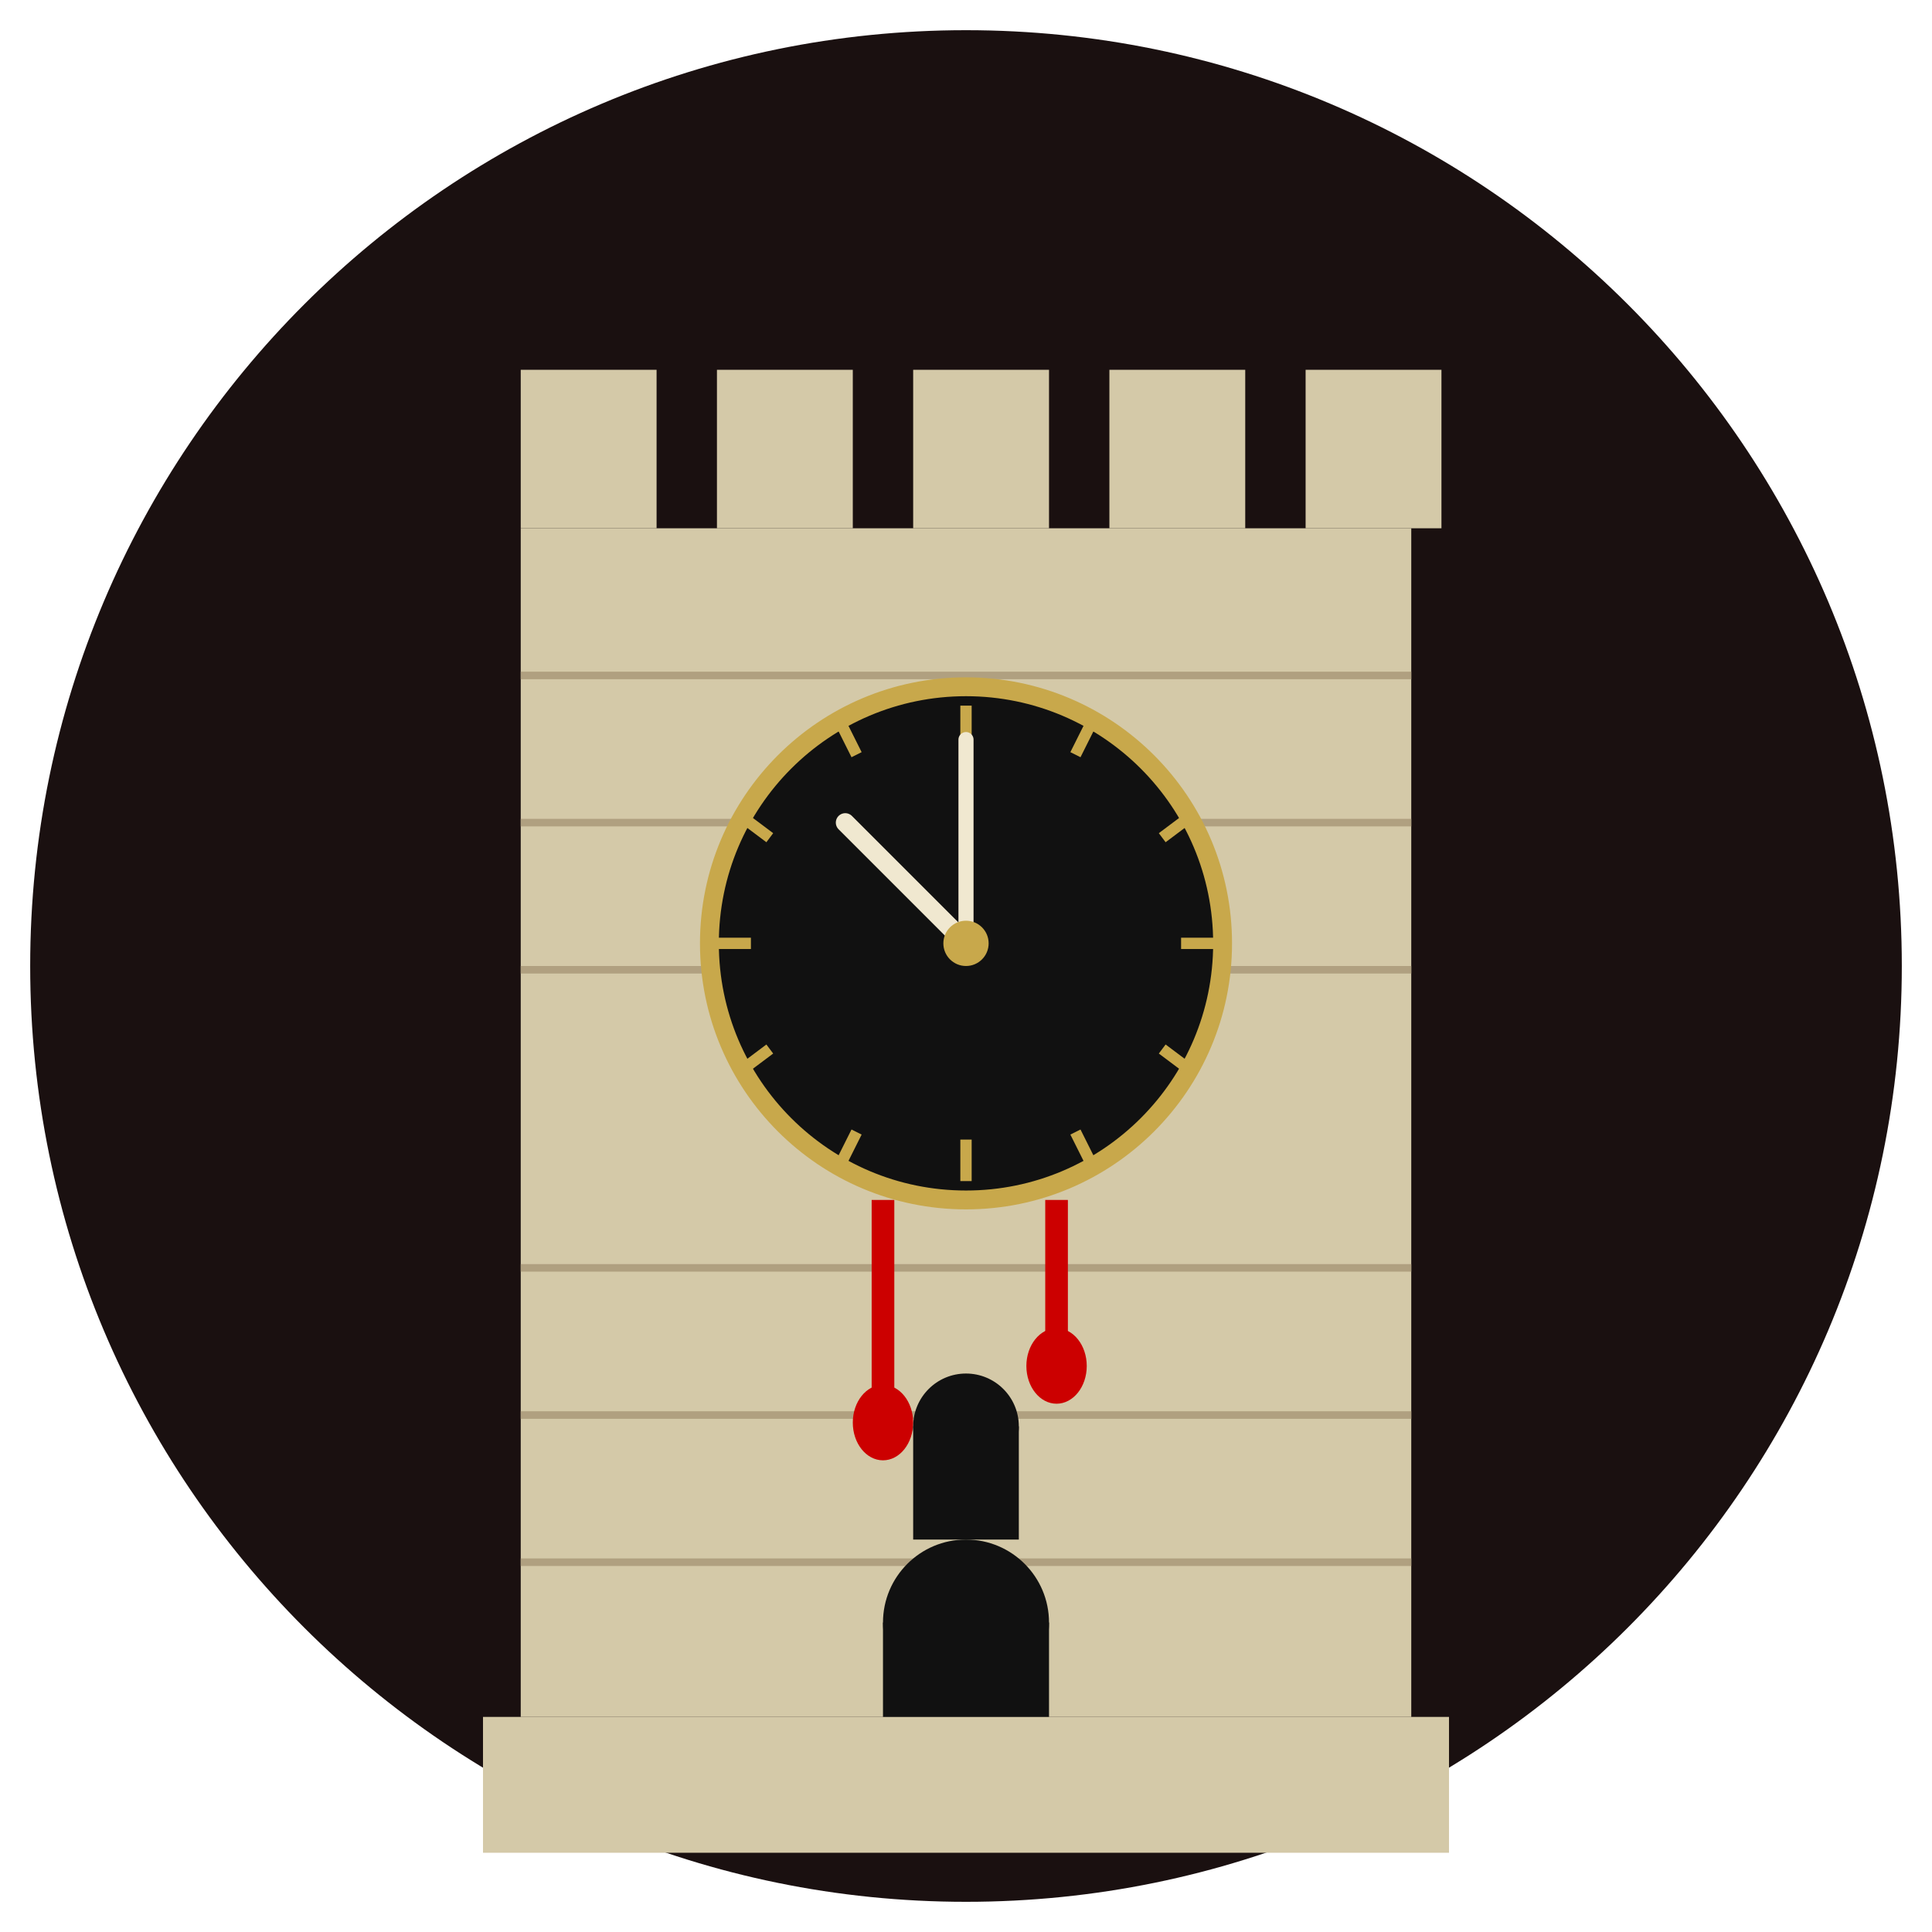
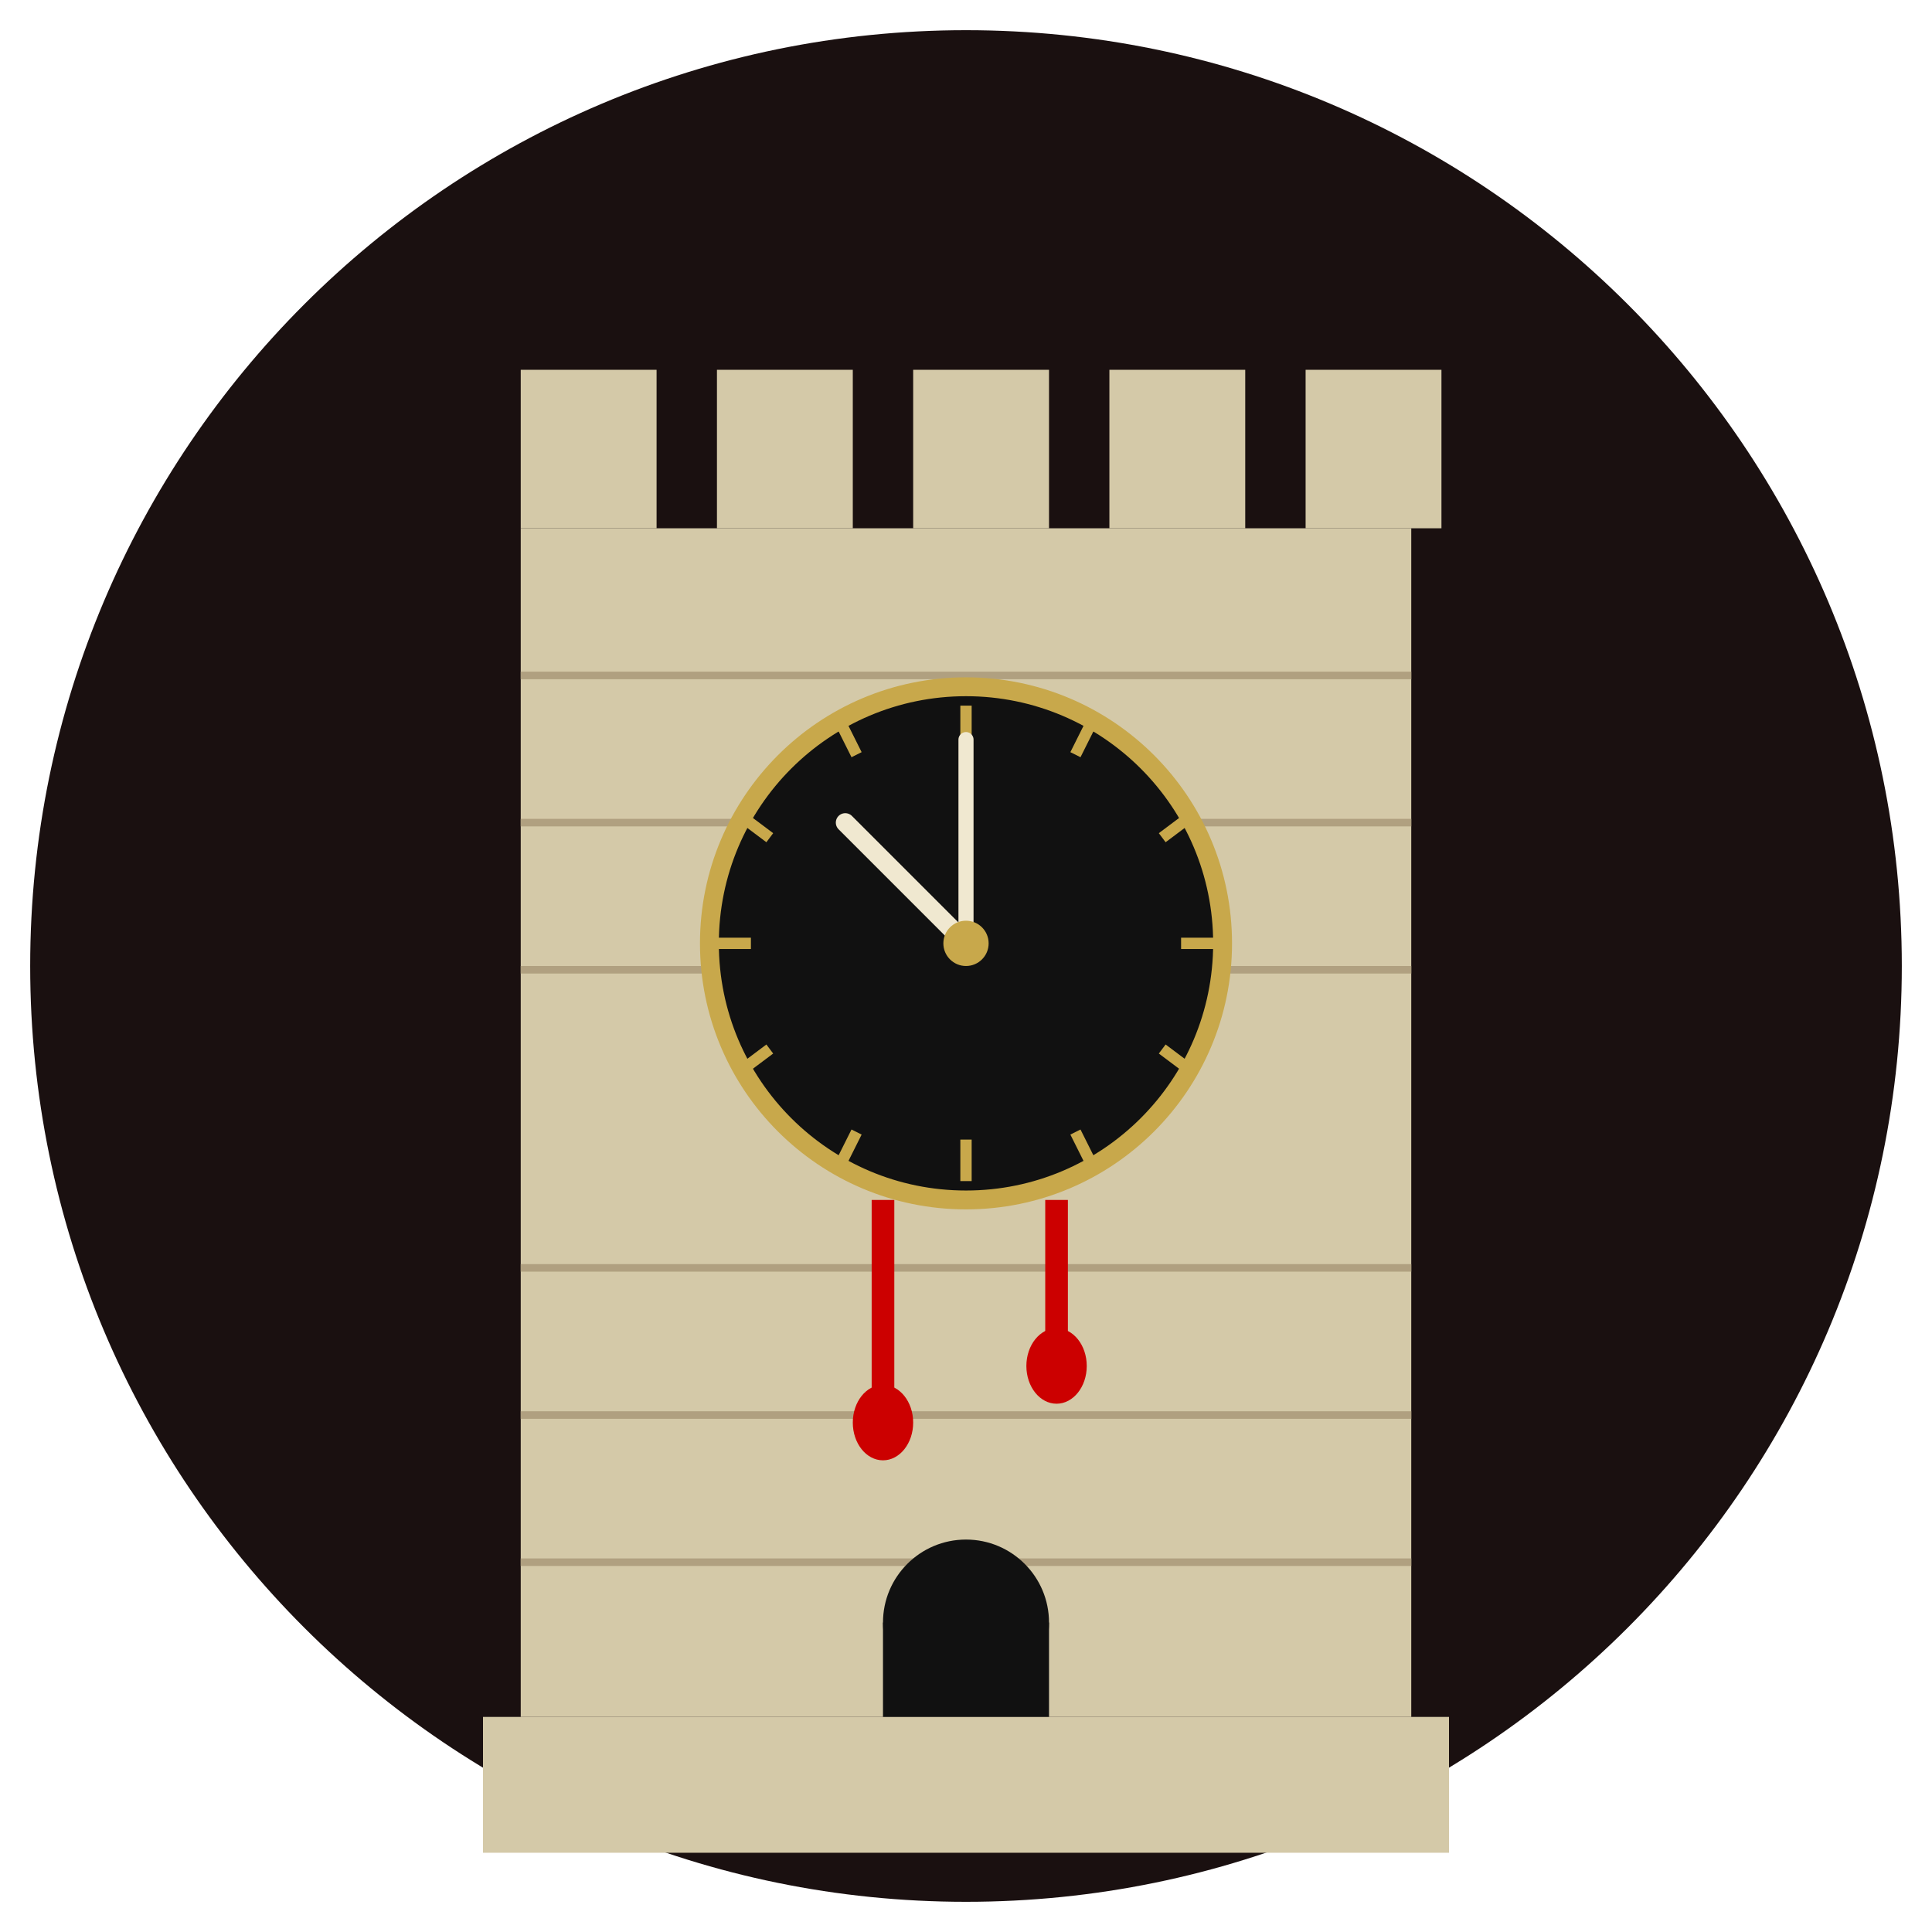
<svg xmlns="http://www.w3.org/2000/svg" width="512" height="512" viewBox="0 0 512 512">
  <circle cx="256" cy="256" r="248" fill="#1a1010" />
  <rect x="128" y="455" width="256" height="36" fill="#d4c9a8" />
  <rect x="138" y="140" width="236" height="315" fill="#d4c9a8" />
  <line x1="138" y1="179" x2="374" y2="179" stroke="#b0a080" stroke-width="2" />
  <line x1="138" y1="218" x2="374" y2="218" stroke="#b0a080" stroke-width="2" />
  <line x1="138" y1="257" x2="374" y2="257" stroke="#b0a080" stroke-width="2" />
  <line x1="138" y1="336" x2="374" y2="336" stroke="#b0a080" stroke-width="2" />
  <line x1="138" y1="375" x2="374" y2="375" stroke="#b0a080" stroke-width="2" />
  <line x1="138" y1="414" x2="374" y2="414" stroke="#b0a080" stroke-width="2" />
  <rect x="138" y="98" width="36" height="42" fill="#d4c9a8" />
  <rect x="190" y="98" width="36" height="42" fill="#d4c9a8" />
  <rect x="242" y="98" width="36" height="42" fill="#d4c9a8" />
  <rect x="294" y="98" width="36" height="42" fill="#d4c9a8" />
  <rect x="346" y="98" width="36" height="42" fill="#d4c9a8" />
  <rect x="234" y="430" width="44" height="25" fill="#111" />
  <ellipse cx="256" cy="430" rx="22" ry="22" fill="#111" />
  <circle cx="256" cy="250" r="68" fill="#111" stroke="#c8a84b" stroke-width="5" />
  <line x1="256" y1="187" x2="256" y2="198" stroke="#c8a84b" stroke-width="3" />
  <line x1="290" y1="190" x2="285" y2="200" stroke="#c8a84b" stroke-width="3" />
  <line x1="316" y1="216" x2="308" y2="222" stroke="#c8a84b" stroke-width="3" />
  <line x1="324" y1="250" x2="313" y2="250" stroke="#c8a84b" stroke-width="3" />
  <line x1="316" y1="284" x2="308" y2="278" stroke="#c8a84b" stroke-width="3" />
  <line x1="290" y1="310" x2="285" y2="300" stroke="#c8a84b" stroke-width="3" />
  <line x1="256" y1="313" x2="256" y2="302" stroke="#c8a84b" stroke-width="3" />
  <line x1="222" y1="310" x2="227" y2="300" stroke="#c8a84b" stroke-width="3" />
  <line x1="196" y1="284" x2="204" y2="278" stroke="#c8a84b" stroke-width="3" />
  <line x1="188" y1="250" x2="199" y2="250" stroke="#c8a84b" stroke-width="3" />
  <line x1="196" y1="216" x2="204" y2="222" stroke="#c8a84b" stroke-width="3" />
  <line x1="222" y1="190" x2="227" y2="200" stroke="#c8a84b" stroke-width="3" />
  <line x1="256" y1="250" x2="224" y2="218" stroke="#f0e8d0" stroke-width="5" stroke-linecap="round" />
  <line x1="256" y1="250" x2="256" y2="196" stroke="#f0e8d0" stroke-width="4" stroke-linecap="round" />
  <circle cx="256" cy="250" r="6" fill="#c8a84b" />
  <line x1="234" y1="318" x2="234" y2="370" stroke="#cc0000" stroke-width="6" />
  <ellipse cx="234" cy="377" rx="8" ry="10" fill="#cc0000" />
  <line x1="280" y1="318" x2="280" y2="355" stroke="#cc0000" stroke-width="6" />
  <ellipse cx="280" cy="362" rx="8" ry="10" fill="#cc0000" />
-   <rect x="242" y="378" width="28" height="30" fill="#111" />
-   <ellipse cx="256" cy="378" rx="14" ry="14" fill="#111" />
</svg>
